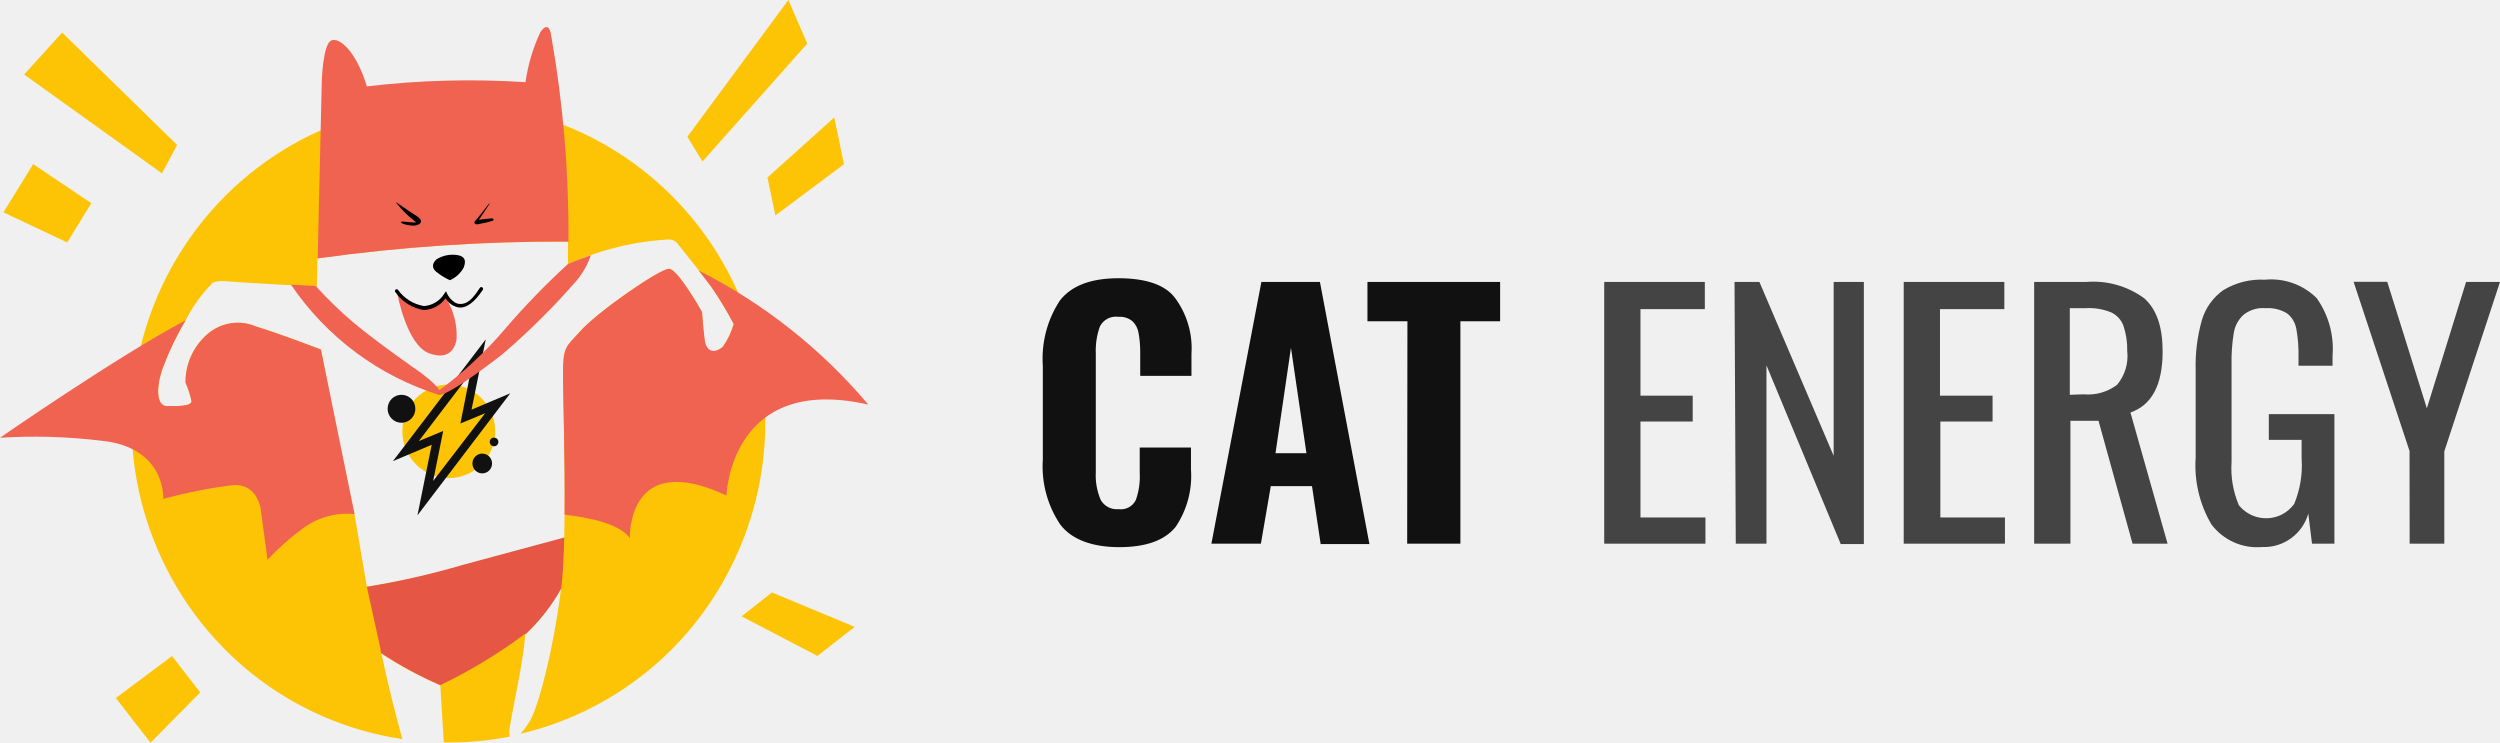
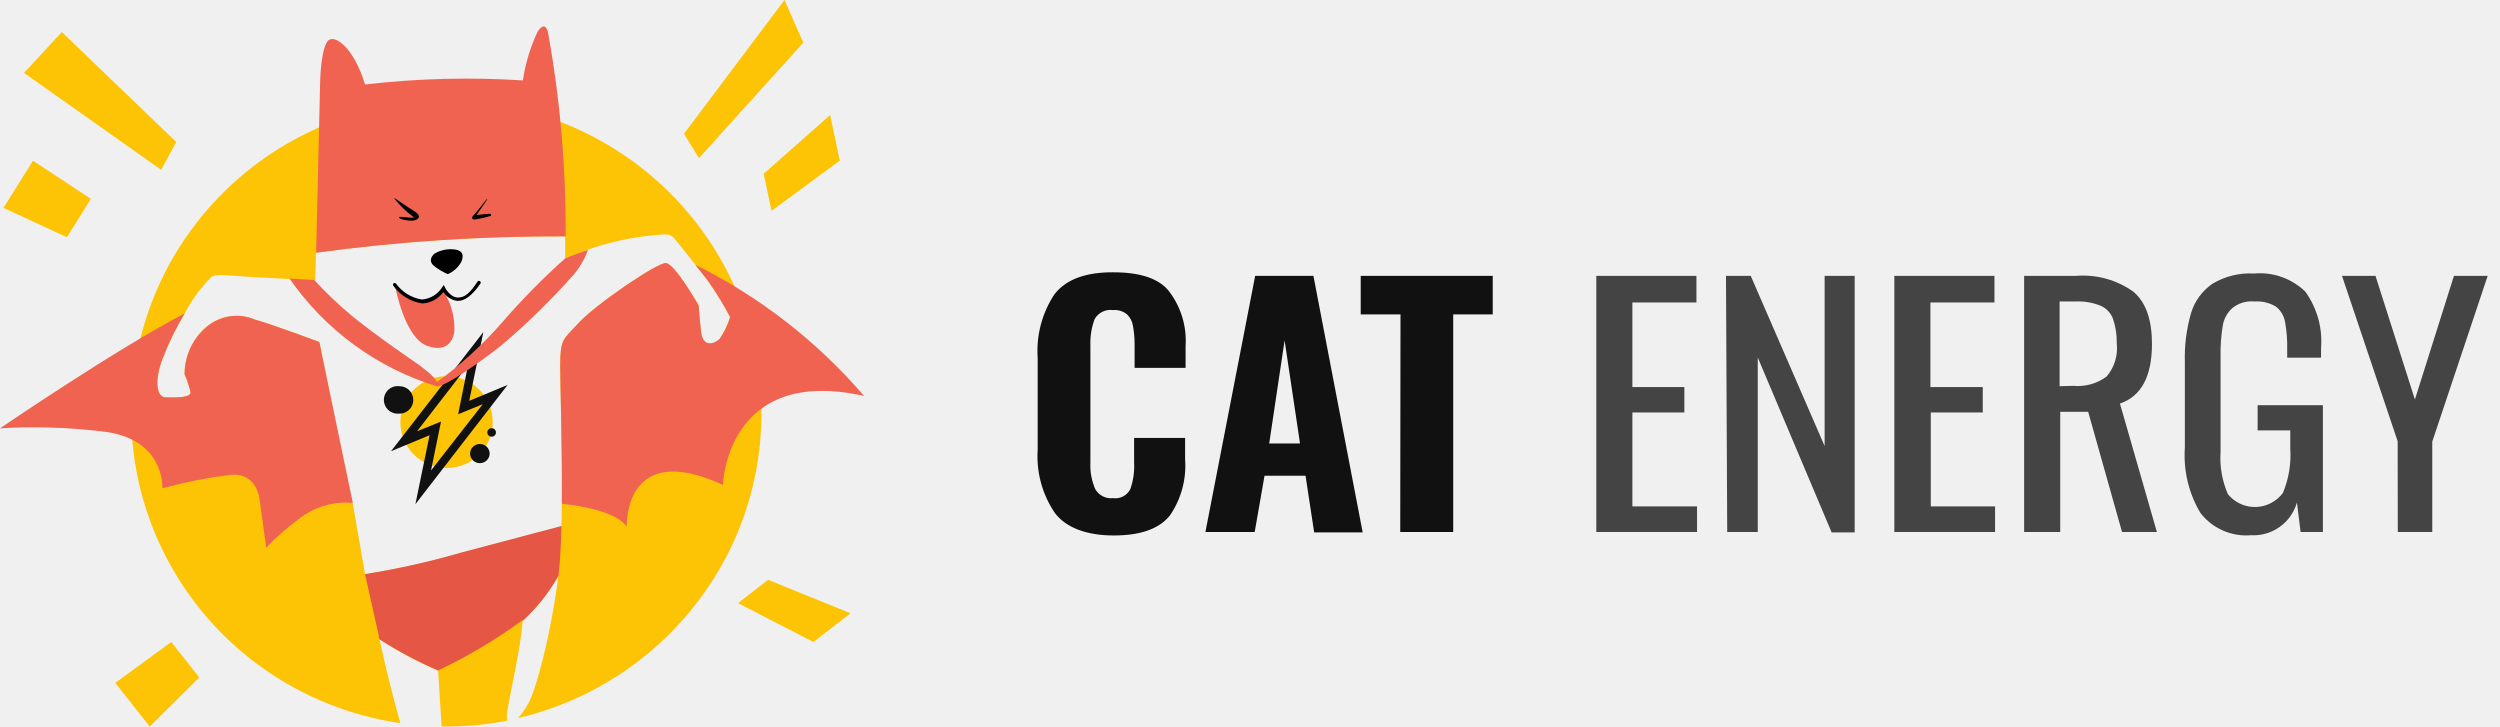
- <svg xmlns="http://www.w3.org/2000/svg" width="202" height="60" fill="none">
-   <g clip-path="url(#a)">
-     <path id="yellow-circle" d="M59.88 24.21a25.8 25.8 0 0 0-8.05-10.55 25.5 25.5 0 0 0-25.29-3.4 25.64 25.64 0 0 0-10.51 8.04 25.95 25.95 0 0 0-3.55 25.48 25.82 25.82 0 0 0 7.9 10.67 25.5 25.5 0 0 0 12.13 5.27c-.58-2.11-1.17-4.44-1.69-6.91 1.51.99 3.1 1.85 4.76 2.57 0 0 .12 2.18.28 4.61 1.79.03 3.58-.13 5.33-.47a2.17 2.17 0 0 1 0-.77c.3-1.89 1.1-5.29 1.25-7.48a15.33 15.33 0 0 0 2.9-3.74l-.06.45c-.55 4.3-1.7 8.88-2.4 10.15-.23.42-.5.81-.83 1.16a25.55 25.55 0 0 0 16.96-13.38 26.04 26.04 0 0 0 .87-21.7Zm-1.47 3.82c-.44.44-1.35.73-1.5-.58-.15-1.31-.19-2.23-.19-2.23s-1.93-3.46-2.65-3.5c-.72-.04-5.83 3.5-7.18 5.04-1.17 1.3-1.4 1.21-1.4 3.5 0 1.73.22 8.24.1 13.23l-8.15 2.19a63.54 63.54 0 0 1-7.8 1.73l-1-5.88h-.14l-2.57-13.29s-3.8-1.45-5.2-1.84a3.73 3.73 0 0 0-4.01.63 5.11 5.11 0 0 0-1.73 3.89c.21.47.37.96.48 1.46.05.48-1.2.43-2 .43s-.92-1.45-.29-3.15A23.1 23.1 0 0 1 15 25.88a11.97 11.97 0 0 1 2.07-2.91s.14-.34 1.25-.24c1.11.1 7.28.43 7.28.43l.05-2.29c6.7-.93 13.47-1.38 20.24-1.35v1.85a22.36 22.36 0 0 1 8.14-2.02.9.9 0 0 1 .77.4c.34.42 2.41 3.02 2.65 3.4a28.3 28.3 0 0 1 1.83 3.02 6.32 6.32 0 0 1-.87 1.85v.01Z" fill="#FDC305" />
-     <path id="red-hat-cloak" d="m56.46 21.86 1 1.3a28.3 28.3 0 0 1 1.83 3.03 6.32 6.32 0 0 1-.86 1.8c-.44.43-1.35.72-1.5-.6-.15-1.3-.2-2.17-.2-2.17s-1.94-3.46-2.66-3.5c-.72-.04-5.83 3.5-7.18 5.04-1.17 1.3-1.4 1.21-1.4 3.5 0 1.52.17 6.71.13 11.33 1.81.2 4.47.7 5.27 1.9 0 0-.29-7.25 7.81-3.45 0 0 .28-9.88 11.46-7.35a43.78 43.78 0 0 0-13.7-10.83ZM45.93 19.52a92.02 92.02 0 0 0-1.4-16.68s-.15-1.3-.87-.24c-.6 1.28-1 2.64-1.2 4.04a70.28 70.28 0 0 0-12.82.34c-.82-2.77-2.22-4.03-2.89-3.7-.67.33-.75 3.3-.75 3.3l-.33 14.3c6.71-.94 13.49-1.4 20.26-1.36Z" fill="#F06351" />
-     <path id="red-panties" d="M45.35 47.53c.13-1.08.2-2.51.24-4.1l-8.15 2.2a63.53 63.53 0 0 1-7.8 1.78l1.11 5.04c0 .12 0 .23.07.34 1.51.99 3.1 1.85 4.76 2.57a42.35 42.35 0 0 0 6.88-4.17v.06a15.33 15.33 0 0 0 2.9-3.72Z" fill="#E55645" />
-     <path id="nose-eyes" d="M32 16.36c-.05-.1 1 .69 1.41.93.41.24.61.42.61.6 0 .17-.26.34-.62.34s-.92-.12-1-.26c-.08-.15.6 0 .94 0h.3c-.62-.46-1.17-1-1.64-1.6ZM39.5 16.47s-1 1.3-1.09 1.35c-.09.07-.17.35.2.3.4-.07.81-.16 1.21-.29.11-.06.07-.2-.12-.18-.19.02-.68.05-1 .11l.85-1.28s.03-.12-.05 0ZM36.36 22.64c.47-.21.85-.56 1.1-1.01.27-.67 0-.92-.45-1.01-.6-.11-1.23.01-1.75.34-.39.37-.34.74 0 1.01s.7.5 1.1.67Z" fill="#000" />
-     <path id="tongue" d="M36 23.9c-.11.24-.27.44-.46.61-.28.23-.63.37-1 .39-.55.05-1.1-.1-1.54-.45a2 2 0 0 1-.53-.45 1 1 0 0 0-.36-.25s.75 4.14 2.57 4.8c1.82.67 2.16-.76 2.21-1.14a5.72 5.72 0 0 0-.82-3.27c0-.3-.02-.1-.07-.23Z" fill="#F06351" />
-     <path id="moustaches" d="M34.3 25.06a3.48 3.48 0 0 1-2.35-1.45.15.15 0 0 1 0-.2.14.14 0 0 1 .2 0 3.23 3.23 0 0 0 2.11 1.32 2.1 2.1 0 0 0 1.64-1l.14-.2.1.23s.38.76 1 .8c.62.04 1.06-.42 1.63-1.3a.14.14 0 0 1 .2-.04.15.15 0 0 1 .04.2c-.67 1-1.3 1.47-1.89 1.43A1.54 1.54 0 0 1 36 24.1a2.27 2.27 0 0 1-1.7.95Z" fill="#000" />
-     <path id="bright-center" d="M36.26 38.63c2.07 0 3.75-1.69 3.75-3.78a3.77 3.77 0 0 0-3.75-3.78 3.77 3.77 0 0 0-3.75 3.78 3.77 3.77 0 0 0 3.75 3.78Z" fill="#FDC305" />
-     <path id="lightning" d="M41.23 31.78 38.1 33.1l1.15-5.68-7.5 9.84 3.13-1.32-1.15 5.7 7.5-9.86Zm-7.39 3.86L38 30.18l-.8 4.04 2-.83-4.2 5.47.81-4.04-1.97.82ZM32.44 34.16c.62 0 1.12-.51 1.12-1.13 0-.63-.5-1.13-1.12-1.13-.62 0-1.12.5-1.12 1.13 0 .62.5 1.13 1.12 1.13ZM38.96 38.25a.8.8 0 0 0 .8-.8.8.8 0 0 0-.8-.8.8.8 0 0 0-.79.8c0 .44.36.8.8.8ZM39.92 36.06a.35.35 0 0 0 0-.7c-.2 0-.35.15-.35.35 0 .2.16.35.35.35Z" fill="#111" />
-     <path id="splashes" d="M45.88 21.34c-1.8 1.65-3.5 3.4-5.09 5.26a31.99 31.99 0 0 1-5.3 4.94c-.23-.53-1.64-1.53-1.64-1.53s-3.14-2.17-5.2-3.87a32.02 32.02 0 0 1-3.14-3.03l-2-.11a22.65 22.65 0 0 0 12 8.92c.86-.14 3.28-1.89 5.1-3.31a57.9 57.9 0 0 0 6-5.96c.49-.6.88-1.28 1.13-2.02-1.14.38-1.86.71-1.86.71Z" fill="#F06351" />
-     <path d="m65.22 3.53-8.46 9.52-1.22-2L63.7 0l1.53 3.53ZM62.65 17.41l5.54-4.14-.78-3.78-5.4 4.85.64 3.07ZM59.92 49.8l6.13 3.2 3.01-2.35-6.69-2.78-2.45 1.93ZM1.95 6.02l3.07-3.39 9.29 9.08-1.22 2.3L1.95 6.02ZM7.38 16.42l-4.7-3.16-2.4 3.9 5.15 2.43 1.95-3.17ZM13.91 53 9.36 56.4l2.8 3.61 4.02-4.06-2.27-2.93Z" fill="#FDC305" />
-     <path id="left-cloak" d="M25.93 28.24s-3.8-1.45-5.2-1.84a3.73 3.73 0 0 0-4 .63 5.11 5.11 0 0 0-1.74 3.89c.21.47.37.96.48 1.46.05.48-1.2.43-2 .43s-.92-1.45-.29-3.15A23.1 23.1 0 0 1 15 25.88c-5.45 2.87-15 9.49-15 9.49 2.73-.17 5.47-.09 8.19.24 5.25.53 5 4.7 5 4.7 1.85-.5 3.73-.88 5.63-1.11 2.12-.14 2.27 2.14 2.27 2.14l.53 3.9c.8-.89 1.7-1.68 2.65-2.39 1.24-1 2.8-1.47 4.38-1.31l-2.72-13.3Z" fill="#F06351" />
-     <path id="text-cat" d="M85.66 42.37a8.42 8.42 0 0 1-1.4-5.24v-7.56a8.55 8.55 0 0 1 1.38-5.29c.93-1.2 2.51-1.8 4.75-1.8 2.24.01 3.76.54 4.55 1.59a6.82 6.82 0 0 1 1.33 4.53v1.77h-4.14v-1.92c0-.51-.04-1.02-.13-1.52a1.7 1.7 0 0 0-.47-.95 1.56 1.56 0 0 0-1.15-.38 1.45 1.45 0 0 0-1.5.76c-.26.7-.37 1.46-.34 2.22v9.6c-.04.76.1 1.52.4 2.22a1.49 1.49 0 0 0 1.44.74 1.34 1.34 0 0 0 1.4-.75c.25-.71.35-1.46.31-2.2v-2.03h4.14v1.75A7.36 7.36 0 0 1 95 42.56c-.88 1.1-2.4 1.65-4.56 1.65-2.16 0-3.85-.6-4.78-1.84ZM101.92 22.78h4.73l4 21.18h-3.94l-.7-4.68h-3.33l-.8 4.65h-4l4.04-21.15Zm3.64 13.84-1.25-8.52-1.25 8.52h2.5ZM113.72 25.96h-3.23v-3.18h10.72v3.18H118v17.97h-4.3l.02-17.96Z" fill="#111" />
-     <path id="text-energy" d="M129.62 22.78h8.13v2.2h-5.2v6.99h4.22v2.09h-4.22v7.75h5.25v2.12h-8.18V22.78ZM140.16 22.78h2l6 14.05V22.78h2.44v21.18h-1.87l-6-14.44v14.41h-2.48l-.1-21.15ZM153.83 22.78h8.12v2.2h-5.2v6.99H161v2.09h-4.22v7.75H162v2.12h-8.18V22.78ZM164.36 22.78h4.22a6.96 6.96 0 0 1 4.67 1.32c1 .88 1.49 2.3 1.49 4.3 0 2.69-.87 4.33-2.6 4.93l3 10.6h-2.83L169.56 34h-2.27v9.93h-2.93V22.78Zm4 9.08c.96.09 1.92-.18 2.7-.77a3.61 3.61 0 0 0 .82-2.73 5.95 5.95 0 0 0-.3-2.02 1.92 1.92 0 0 0-1-1.1 4.72 4.72 0 0 0-2.04-.34h-1.3v7l1.12-.04ZM178.68 42.37a9.4 9.4 0 0 1-1.27-5.4v-7.06c-.04-1.36.13-2.72.5-4.04.29-.98.9-1.84 1.74-2.43a5.87 5.87 0 0 1 3.36-.84 5.22 5.22 0 0 1 4.18 1.49 7.1 7.1 0 0 1 1.28 4.67v.79h-2.75v-.66a11.7 11.7 0 0 0-.18-2.34c-.1-.5-.36-.94-.76-1.24a2.98 2.98 0 0 0-1.72-.41 2.5 2.5 0 0 0-1.81.56c-.42.4-.69.92-.77 1.5-.13.82-.19 1.66-.17 2.5v7.86c-.08 1.2.12 2.4.59 3.5a2.83 2.83 0 0 0 3.5.74c.38-.2.71-.49.97-.84.48-1.16.69-2.42.6-3.68v-1.5h-2.65v-2.08h5.3v10.47h-1.81l-.3-2.43a3.72 3.72 0 0 1-3.72 2.7 4.63 4.63 0 0 1-4.11-1.83ZM194.7 36.47l-4.53-13.7h2.72l3.2 10.22 3.17-10.21H202l-4.5 13.69v7.46h-2.8l-.01-7.46Z" fill="#444" />
-   </g>
-   <defs>
-     <clipPath id="a">
-       <path fill="#fff" d="M0 0h202v60H0z" />
-     </clipPath>
-   </defs>
+ <svg xmlns="http://www.w3.org/2000/svg" width="203" height="59" fill="none">
+   <path d="M59.88 23.8a25.43 25.43 0 0 0-8.05-10.37 25.72 25.72 0 0 0-25.29-3.35A25.59 25.59 0 0 0 16.03 18a25.3 25.3 0 0 0-3.55 25.05 25.42 25.42 0 0 0 7.9 10.49 25.72 25.72 0 0 0 12.13 5.18c-.58-2.07-1.17-4.36-1.69-6.8 1.51.98 3.1 1.83 4.76 2.54 0 0 .12 2.14.28 4.53 1.79.03 3.58-.13 5.33-.47a2.1 2.1 0 0 1 0-.75c.3-1.85 1.1-5.2 1.25-7.35a15.11 15.11 0 0 0 2.9-3.68l-.06.44c-.55 4.22-1.7 8.74-2.4 9.98-.23.42-.5.8-.83 1.15a25.73 25.73 0 0 0 16.96-13.16 25.27 25.27 0 0 0 .87-21.34Zm-1.47 3.77c-.44.42-1.35.71-1.5-.58-.15-1.29-.19-2.2-.19-2.2s-1.93-3.4-2.65-3.43c-.72-.04-5.83 3.44-7.18 4.96-1.17 1.28-1.4 1.19-1.4 3.44 0 1.7.22 8.1.1 13l-8.15 2.15c-2.56.73-5.17 1.3-7.8 1.71l-1-5.78h-.14l-2.57-13.07s-3.8-1.42-5.2-1.81a3.79 3.79 0 0 0-4.01.62 5.03 5.03 0 0 0-1.73 3.82c.21.46.37.95.48 1.44.05.48-1.2.43-2 .43s-.92-1.43-.29-3.1c.5-1.3 1.1-2.54 1.82-3.72a11.78 11.78 0 0 1 2.07-2.86s.14-.34 1.25-.24c1.11.1 7.28.42 7.28.42l.05-2.25c6.7-.92 13.47-1.36 20.24-1.33v1.82a22.67 22.67 0 0 1 8.14-1.98.92.92 0 0 1 .77.38c.34.43 2.41 2.98 2.65 3.34.67.96 1.29 1.95 1.83 2.98a6.17 6.17 0 0 1-.87 1.83Z" fill="#FDC305" />
+   <path d="m56.46 21.5 1 1.27c.68.96 1.29 1.95 1.83 2.98a6.17 6.17 0 0 1-.86 1.77c-.44.42-1.35.71-1.5-.58a52.31 52.31 0 0 1-.2-2.14s-1.94-3.4-2.66-3.44c-.72-.04-5.83 3.44-7.18 4.96-1.17 1.28-1.4 1.19-1.4 3.44 0 1.49.17 6.6.13 11.14 1.81.2 4.47.7 5.27 1.86 0 0-.29-7.12 7.81-3.39 0 0 .28-9.71 11.46-7.22a43.67 43.67 0 0 0-13.7-10.65ZM45.93 19.2c.04-5.5-.43-11-1.4-16.4 0 0-.15-1.3-.87-.24-.6 1.26-1 2.6-1.2 3.97a71.46 71.46 0 0 0-12.82.33c-.82-2.72-2.22-3.96-2.89-3.64-.67.33-.75 3.26-.75 3.26l-.33 14.04c6.71-.92 13.49-1.36 20.26-1.33Z" fill="#F06351" />
+   <path d="M45.35 46.74c.13-1.06.2-2.47.24-4.03l-8.15 2.16a64.43 64.43 0 0 1-7.8 1.75l1.11 4.96c0 .11 0 .22.07.33a32.4 32.4 0 0 0 4.76 2.53 42.48 42.48 0 0 0 6.88-4.1v.06a15.12 15.12 0 0 0 2.9-3.66Z" fill="#E55645" />
+   <path d="M32 16.09c-.05-.1 1 .67 1.41.91.41.24.61.42.61.59 0 .17-.26.33-.62.33s-.92-.11-1-.25c-.08-.14.6 0 .94 0h.3A8.05 8.05 0 0 1 32 16.09ZM39.5 16.2s-1 1.27-1.09 1.33c-.09.06-.17.33.2.29.4-.07.81-.16 1.21-.28.11-.06.07-.2-.12-.18-.19.02-.68.05-1 .1l.85-1.25s.03-.12-.05-.01ZM36.36 22.26c.47-.2.85-.55 1.1-1 .27-.65 0-.9-.45-.99-.6-.1-1.23.02-1.75.34-.39.37-.34.73 0 1 .34.26.7.48 1.1.65Z" fill="#000" />
+   <path d="M36 23.5c-.11.23-.27.44-.46.6-.28.23-.63.36-1 .38a2.2 2.2 0 0 1-1.54-.44 2 2 0 0 1-.53-.44 1 1 0 0 0-.36-.25s.75 4.08 2.57 4.73c1.82.66 2.16-.75 2.21-1.13a5.55 5.55 0 0 0-.82-3.21c0-.3-.02-.1-.07-.23Z" fill="#F06351" />
+   <path d="M34.3 24.64a3.52 3.52 0 0 1-2.35-1.42.15.15 0 0 1 0-.2.14.14 0 0 1 .16-.03l.04.03a3.2 3.2 0 0 0 2.11 1.3 2.12 2.12 0 0 0 1.64-.99l.14-.19.1.22s.38.75 1 .8c.62.03 1.06-.42 1.63-1.29a.14.14 0 0 1 .2-.04.14.14 0 0 1 .04.2c-.67.97-1.3 1.44-1.89 1.4a1.56 1.56 0 0 1-1.12-.72 2.25 2.25 0 0 1-1.7.93Z" fill="#000" />
+   <path d="M36.26 38a3.73 3.73 0 0 0 3.75-3.73 3.73 3.73 0 0 0-3.75-3.72 3.73 3.73 0 0 0-3.75 3.72A3.73 3.73 0 0 0 36.26 38Z" fill="#FDC305" />
+   <path d="m41.23 31.25-3.13 1.3 1.15-5.59-7.5 9.68 3.13-1.3-1.15 5.6 7.5-9.7Zm-7.39 3.8L38 29.67l-.8 3.97 2-.82-4.2 5.38.81-3.97-1.97.8ZM32.44 33.59c.62 0 1.12-.5 1.12-1.11 0-.62-.5-1.12-1.12-1.12a1.12 1.12 0 1 0 0 2.22ZM38.96 37.61c.44 0 .8-.35.8-.78a.79.79 0 0 0-.8-.78.79.79 0 0 0-.79.78c0 .43.36.78.8.78ZM39.92 35.46c.2 0 .35-.15.35-.35 0-.19-.15-.34-.35-.34-.2 0-.35.15-.35.34 0 .2.16.35.35.35Z" fill="#111" />
+   <path d="M45.88 20.99a57.22 57.22 0 0 0-5.09 5.17 31.79 31.79 0 0 1-5.3 4.86c-.23-.53-1.64-1.51-1.64-1.51s-3.14-2.13-5.2-3.8a31.78 31.78 0 0 1-3.14-2.98l-2-.11a22.62 22.62 0 0 0 12 8.76c.86-.13 3.28-1.85 5.1-3.25a57.44 57.44 0 0 0 6-5.86c.49-.59.88-1.26 1.13-1.98-1.14.37-1.86.7-1.86.7Z" fill="#F06351" />
+   <path d="m65.22 3.47-8.46 9.37-1.22-1.98L63.7 0l1.53 3.47ZM62.65 17.12l5.54-4.08-.78-3.7-5.4 4.77.64 3.01ZM59.92 48.97l6.13 3.16 3.01-2.33-6.69-2.72-2.45 1.9ZM1.95 5.92 5.02 2.6l9.29 8.93-1.22 2.26L1.95 5.92ZM7.38 16.15l-4.7-3.1-2.4 3.83 5.15 2.38 1.95-3.11ZM13.91 52.13l-4.55 3.32 2.8 3.55 4.02-3.99-2.27-2.88Z" fill="#FDC305" />
+   <path d="M25.93 27.77s-3.8-1.42-5.2-1.81a3.79 3.79 0 0 0-4 .62 5.03 5.03 0 0 0-1.74 3.82c.21.46.37.95.48 1.44.05.48-1.2.43-2 .43s-.92-1.43-.29-3.1c.5-1.3 1.1-2.54 1.82-3.72-5.45 2.82-15 9.33-15 9.33a46.2 46.2 0 0 1 8.19.24c5.25.52 5 4.63 5 4.63 1.85-.5 3.73-.88 5.63-1.1 2.12-.14 2.27 2.1 2.27 2.1l.53 3.83c.8-.87 1.7-1.65 2.65-2.34a6.1 6.1 0 0 1 4.38-1.3l-2.72-13.07Z" fill="#F06351" />
+   <path d="M85.66 41.66a8.17 8.17 0 0 1-1.4-5.15v-7.44a8.3 8.3 0 0 1 1.38-5.2c.93-1.18 2.51-1.77 4.75-1.76 2.24 0 3.76.53 4.55 1.56a6.63 6.63 0 0 1 1.33 4.45v1.75h-4.14v-1.9c0-.5-.04-1-.13-1.49a1.66 1.66 0 0 0-.47-.94 1.56 1.56 0 0 0-1.15-.36 1.47 1.47 0 0 0-1.5.74c-.26.7-.37 1.44-.34 2.18v9.44c-.04.75.1 1.5.4 2.19a1.48 1.48 0 0 0 1.44.72 1.36 1.36 0 0 0 1.4-.73c.25-.7.35-1.44.31-2.18v-1.98h4.14v1.72A7.15 7.15 0 0 1 95 41.85c-.88 1.1-2.4 1.63-4.56 1.63-2.16 0-3.85-.6-4.78-1.82ZM101.92 22.4h4.73l4 20.83h-3.94l-.7-4.6h-3.33l-.8 4.57h-4l4.04-20.8Zm3.64 13.6-1.25-8.36-1.25 8.37h2.5ZM113.72 25.53h-3.23V22.4h10.72v3.13H118V43.2h-4.3l.02-17.67Z" fill="#111" />
+   <path d="M129.62 22.4h8.13v2.16h-5.2v6.87h4.22v2.06h-4.22v7.63h5.25v2.08h-8.18V22.4ZM140.16 22.4h2l6 13.82V22.4h2.44v20.83h-1.87l-6-14.2V43.2h-2.48l-.1-20.8ZM153.83 22.4h8.12v2.16h-5.2v6.87H161v2.06h-4.22v7.63H162v2.08h-8.18V22.4ZM164.36 22.4h4.22a7.04 7.04 0 0 1 4.67 1.3c1 .86 1.49 2.27 1.49 4.22 0 2.65-.87 4.26-2.6 4.85l3 10.43h-2.83l-2.75-9.76h-2.27v9.76h-2.93V22.4Zm4 8.93a3.9 3.9 0 0 0 2.7-.76 3.54 3.54 0 0 0 .82-2.69 5.76 5.76 0 0 0-.3-1.98 1.88 1.88 0 0 0-1-1.07 4.8 4.8 0 0 0-2.04-.35h-1.3v6.88l1.12-.03ZM178.68 41.66a9.11 9.11 0 0 1-1.27-5.3V29.4c-.04-1.34.13-2.68.5-3.97.29-.97.9-1.81 1.74-2.39 1.01-.6 2.18-.9 3.36-.83a5.3 5.3 0 0 1 4.18 1.47 6.9 6.9 0 0 1 1.28 4.59v.77h-2.75v-.64a11.3 11.3 0 0 0-.18-2.3c-.1-.49-.36-.92-.76-1.22a3.02 3.02 0 0 0-1.72-.4c-.65-.06-1.3.13-1.81.55-.42.39-.69.9-.77 1.46-.13.82-.19 1.65-.17 2.47v7.73a7.4 7.4 0 0 0 .59 3.43 2.83 2.83 0 0 0 3.5.73c.38-.2.71-.47.97-.82a8 8 0 0 0 .6-3.62v-1.46h-2.65V32.9h5.3v10.3h-1.81l-.3-2.4a3.66 3.66 0 0 1-3.72 2.66 4.7 4.7 0 0 1-4.11-1.8ZM194.7 35.86l-4.53-13.46h2.72l3.2 10.04 3.17-10.04H202l-4.5 13.46v7.34h-2.8l-.01-7.34Z" fill="#444" />
</svg>
